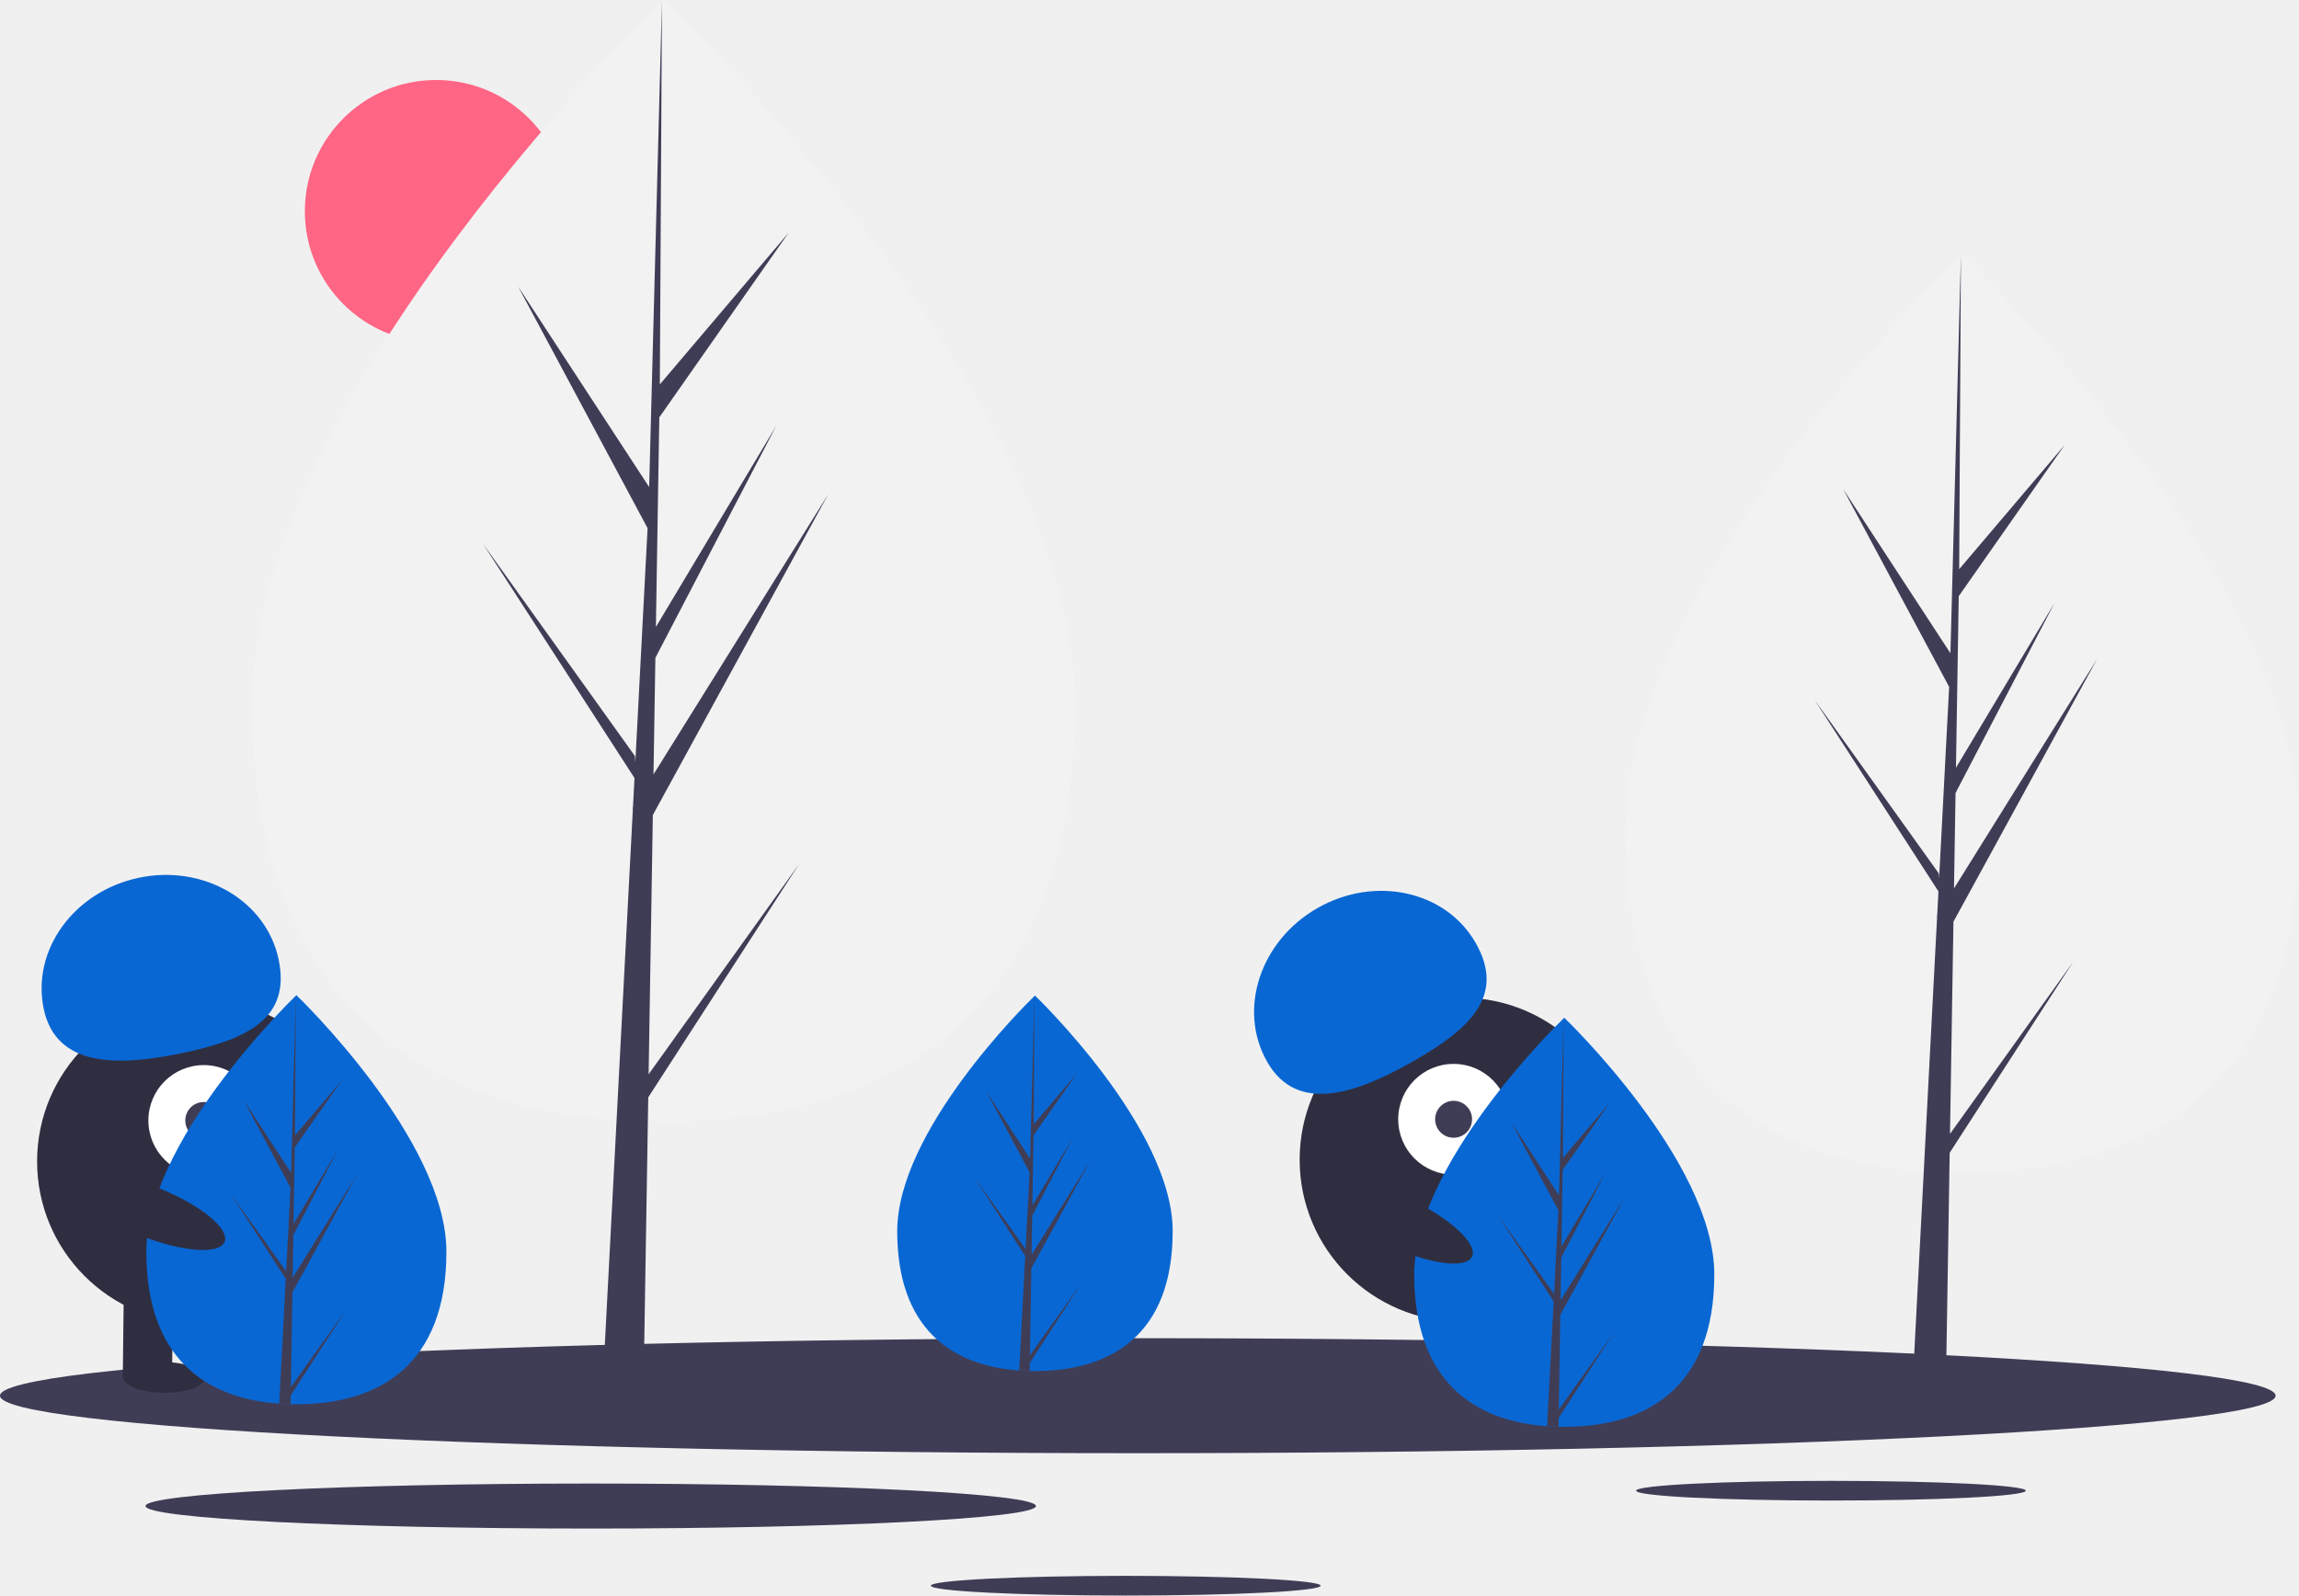
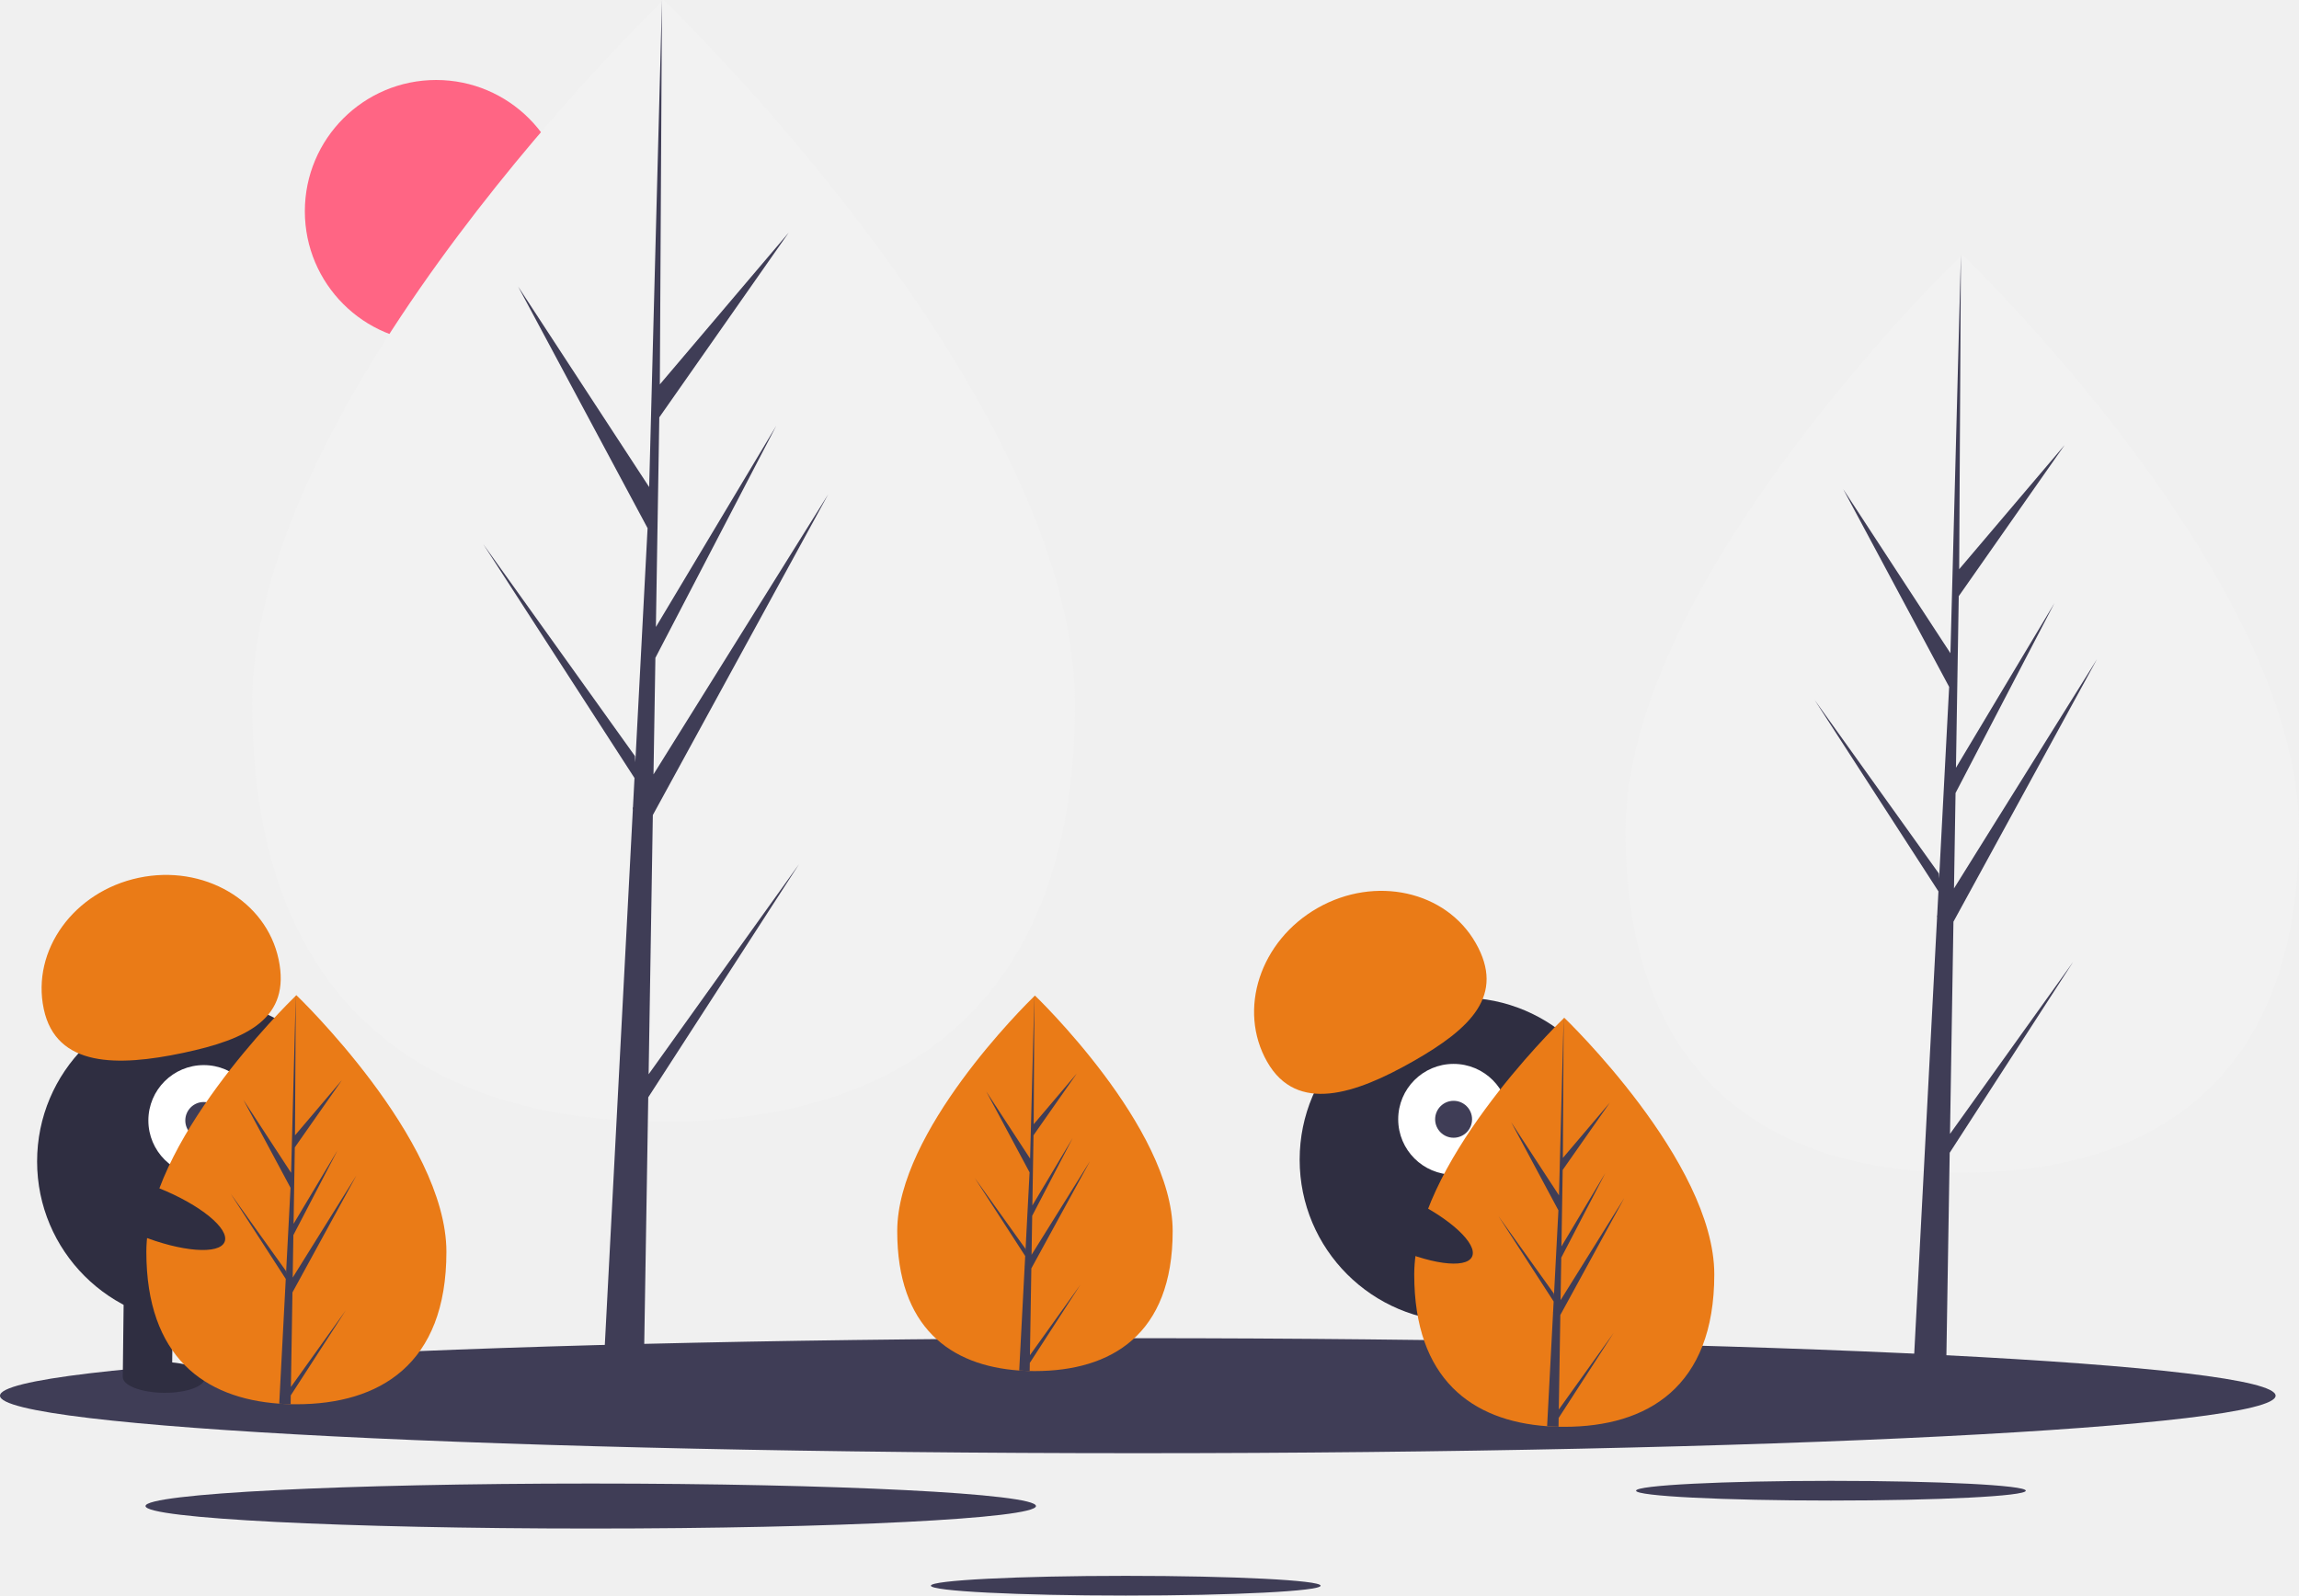
<svg xmlns="http://www.w3.org/2000/svg" id="a706cf1c-1654-439b-8fcf-310eb7aa0e00" data-name="Layer 1" width="1120.592" height="777.916" viewBox="0 0 1120.592 777.916">
  <circle cx="212.592" cy="103" r="64" fill="#ff6584" />
  <path d="M563.68,404.164c0,151.011-89.774,203.739-200.516,203.739S162.649,555.175,162.649,404.164,363.165,61.042,363.165,61.042,563.68,253.152,563.68,404.164Z" transform="translate(-39.70387 -61.04208)" fill="#f2f2f2" />
  <polygon points="316.156 523.761 318.21 397.378 403.674 241.024 318.532 377.552 319.455 320.725 378.357 207.605 319.699 305.687 319.699 305.687 321.359 203.481 384.433 113.423 321.621 187.409 322.658 0 316.138 248.096 316.674 237.861 252.547 139.704 315.646 257.508 309.671 371.654 309.493 368.625 235.565 265.329 309.269 379.328 308.522 393.603 308.388 393.818 308.449 394.99 293.29 684.589 313.544 684.589 315.974 535.005 389.496 421.285 316.156 523.761" fill="#3f3d56" />
  <path d="M1160.296,466.014c0,123.61-73.484,166.77-164.132,166.77s-164.132-43.16-164.132-166.77S996.165,185.152,996.165,185.152,1160.296,342.404,1160.296,466.014Z" transform="translate(-39.70387 -61.04208)" fill="#f2f2f2" />
  <polygon points="950.482 552.833 952.162 449.383 1022.119 321.4 952.426 433.154 953.182 386.639 1001.396 294.044 953.382 374.329 953.382 374.329 954.741 290.669 1006.369 216.952 954.954 277.514 955.804 124.11 950.467 327.188 950.906 318.811 898.414 238.464 950.064 334.893 945.173 428.327 945.027 425.847 884.514 341.294 944.844 434.608 944.232 446.293 944.123 446.469 944.173 447.428 931.764 684.478 948.343 684.478 950.332 562.037 1010.514 468.952 950.482 552.833" fill="#3f3d56" />
  <ellipse cx="554.592" cy="680.479" rx="554.592" ry="28.034" fill="#3f3d56" />
  <ellipse cx="892.445" cy="726.797" rx="94.989" ry="4.802" fill="#3f3d56" />
  <ellipse cx="548.72" cy="773.114" rx="94.989" ry="4.802" fill="#3f3d56" />
  <ellipse cx="287.944" cy="734.279" rx="217.014" ry="10.97" fill="#3f3d56" />
  <circle cx="97.084" cy="566.27" r="79" fill="#2f2e41" />
  <rect x="99.805" y="689.023" width="24" height="43" transform="translate(-31.32451 -62.31008) rotate(0.67509)" fill="#2f2e41" />
  <rect x="147.802" y="689.589" width="24" height="43" transform="translate(-31.31452 -62.87555) rotate(0.67509)" fill="#2f2e41" />
  <ellipse cx="119.546" cy="732.616" rx="7.5" ry="20" transform="translate(-654.1319 782.4795) rotate(-89.32491)" fill="#2f2e41" />
  <ellipse cx="167.554" cy="732.182" rx="7.5" ry="20" transform="translate(-606.2547 830.0553) rotate(-89.32491)" fill="#2f2e41" />
  <circle cx="99.319" cy="546.295" r="27" fill="#fff" />
  <circle cx="99.319" cy="546.295" r="9" fill="#3f3d56" />
-   <path d="M61.026,552.946c-6.042-28.641,14.688-57.265,46.3-63.934s62.138,11.143,68.18,39.784-14.978,38.93-46.591,45.599S67.068,581.587,61.026,552.946Z" transform="translate(-39.70387 -61.04208)" fill="#0967d3" />
-   <path d="M257.296,671.384c0,55.076-32.74,74.306-73.13,74.306q-1.404,0-2.803-.031c-1.871-.04-3.725-.129-5.556-.254-36.451-2.58-64.771-22.799-64.771-74.021,0-53.008,67.739-119.896,72.827-124.846l.009-.009c.196-.192.294-.285.294-.285S257.296,616.308,257.296,671.384Z" transform="translate(-39.70387 -61.04208)" fill="#0967d3" />
+   <path d="M61.026,552.946c-6.042-28.641,14.688-57.265,46.3-63.934s62.138,11.143,68.18,39.784-14.978,38.93-46.591,45.599S67.068,581.587,61.026,552.946Z" transform="translate(-39.70387 -61.04208)" fill="#ea7b17" />
+   <path d="M257.296,671.384c0,55.076-32.74,74.306-73.13,74.306q-1.404,0-2.803-.031c-1.871-.04-3.725-.129-5.556-.254-36.451-2.58-64.771-22.799-64.771-74.021,0-53.008,67.739-119.896,72.827-124.846l.009-.009c.196-.192.294-.285.294-.285S257.296,616.308,257.296,671.384Z" transform="translate(-39.70387 -61.04208)" fill="#ea7b17" />
  <path d="M181.502,737.265l26.747-37.374-26.814,41.477-.071,4.291c-1.871-.04-3.725-.129-5.556-.254l2.883-55.103-.022-.428.049-.08.272-5.204-26.881-41.58,26.965,37.677.062,1.105,2.179-41.633-23.013-42.966,23.294,35.658,2.268-86.314.009-.294v.285l-.379,68.064,22.911-26.983-23.004,32.847-.606,37.276L204.185,621.958l-21.48,41.259-.339,20.723,31.056-49.791-31.171,57.023Z" transform="translate(-39.70387 -61.04208)" fill="#3f3d56" />
  <circle cx="712.485" cy="565.415" r="79" fill="#2f2e41" />
  <rect x="741.777" y="691.824" width="24" height="43" transform="translate(-215.9946 191.864) rotate(-17.08345)" fill="#2f2e41" />
  <rect x="787.659" y="677.723" width="24" height="43" transform="matrix(0.95588, -0.29376, 0.29376, 0.95588, -209.8279, 204.7204)" fill="#2f2e41" />
  <ellipse cx="767.887" cy="732.003" rx="20" ry="7.5" transform="translate(-220.8593 196.8331) rotate(-17.08345)" fill="#2f2e41" />
  <ellipse cx="813.475" cy="716.946" rx="20" ry="7.5" transform="translate(-214.4248 209.561) rotate(-17.08345)" fill="#2f2e41" />
  <circle cx="708.522" cy="545.71" r="27" fill="#fff" />
  <circle cx="708.522" cy="545.71" r="9" fill="#3f3d56" />
-   <path d="M657.355,578.743c-14.49-25.433-3.478-59.016,24.594-75.009s62.576-8.341,77.065,17.093-2.391,41.644-30.463,57.637S671.845,604.176,657.355,578.743Z" transform="translate(-39.70387 -61.04208)" fill="#0967d3" />
-   <path d="M611.296,661.299c0,50.557-30.054,68.21-67.13,68.21q-1.288,0-2.573-.029c-1.718-.037-3.419-.119-5.1-.233-33.461-2.368-59.457-20.929-59.457-67.948,0-48.659,62.181-110.059,66.852-114.603l.008-.008c.18-.176.27-.262.27-.262S611.296,610.742,611.296,661.299Z" transform="translate(-39.70387 -61.04208)" fill="#0967d3" />
+   <path d="M657.355,578.743c-14.49-25.433-3.478-59.016,24.594-75.009s62.576-8.341,77.065,17.093-2.391,41.644-30.463,57.637S671.845,604.176,657.355,578.743Z" transform="translate(-39.70387 -61.04208)" fill="#ea7b17" />
+   <path d="M611.296,661.299c0,50.557-30.054,68.21-67.13,68.21q-1.288,0-2.573-.029c-1.718-.037-3.419-.119-5.1-.233-33.461-2.368-59.457-20.929-59.457-67.948,0-48.659,62.181-110.059,66.852-114.603l.008-.008c.18-.176.27-.262.27-.262S611.296,610.742,611.296,661.299Z" transform="translate(-39.70387 -61.04208)" fill="#ea7b17" />
  <path d="M541.72,721.774l24.553-34.307-24.614,38.074-.065,3.939c-1.718-.037-3.419-.119-5.1-.233l2.646-50.582-.02-.393.045-.074.249-4.777-24.675-38.168,24.753,34.585.057,1.014,2-38.217-21.125-39.44L541.806,625.928l2.082-79.232.008-.27v.262l-.348,62.48,21.031-24.769-21.117,30.152-.556,34.217,19.636-32.839-19.718,37.874-.311,19.023,28.508-45.706-28.614,52.344Z" transform="translate(-39.70387 -61.04208)" fill="#3f3d56" />
-   <path d="M875.296,682.384c0,55.076-32.74,74.306-73.13,74.306q-1.403,0-2.803-.031c-1.871-.04-3.725-.129-5.556-.254-36.451-2.58-64.771-22.799-64.771-74.021,0-53.008,67.739-119.896,72.827-124.846l.009-.009c.196-.192.294-.285.294-.285S875.296,627.308,875.296,682.384Z" transform="translate(-39.70387 -61.04208)" fill="#0967d3" />
+   <path d="M875.296,682.384c0,55.076-32.74,74.306-73.13,74.306q-1.403,0-2.803-.031c-1.871-.04-3.725-.129-5.556-.254-36.451-2.58-64.771-22.799-64.771-74.021,0-53.008,67.739-119.896,72.827-124.846l.009-.009c.196-.192.294-.285.294-.285S875.296,627.308,875.296,682.384Z" transform="translate(-39.70387 -61.04208)" fill="#ea7b17" />
  <path d="M799.502,748.265l26.747-37.374-26.814,41.477-.071,4.291c-1.871-.04-3.725-.129-5.556-.254l2.883-55.103-.022-.428.049-.08.272-5.204L770.108,654.011l26.965,37.677.062,1.105,2.179-41.633-23.013-42.966,23.294,35.658,2.268-86.314.009-.294v.285l-.379,68.064,22.911-26.983-23.004,32.847-.606,37.276L822.185,632.958l-21.48,41.259-.339,20.723,31.056-49.791-31.171,57.023Z" transform="translate(-39.70387 -61.04208)" fill="#3f3d56" />
  <ellipse cx="721.517" cy="656.822" rx="12.4" ry="39.5" transform="translate(-220.8352 966.2232) rotate(-64.62574)" fill="#2f2e41" />
  <ellipse cx="112.517" cy="651.822" rx="12.4" ry="39.5" transform="translate(-574.0794 452.7137) rotate(-68.15829)" fill="#2f2e41" />
</svg>
